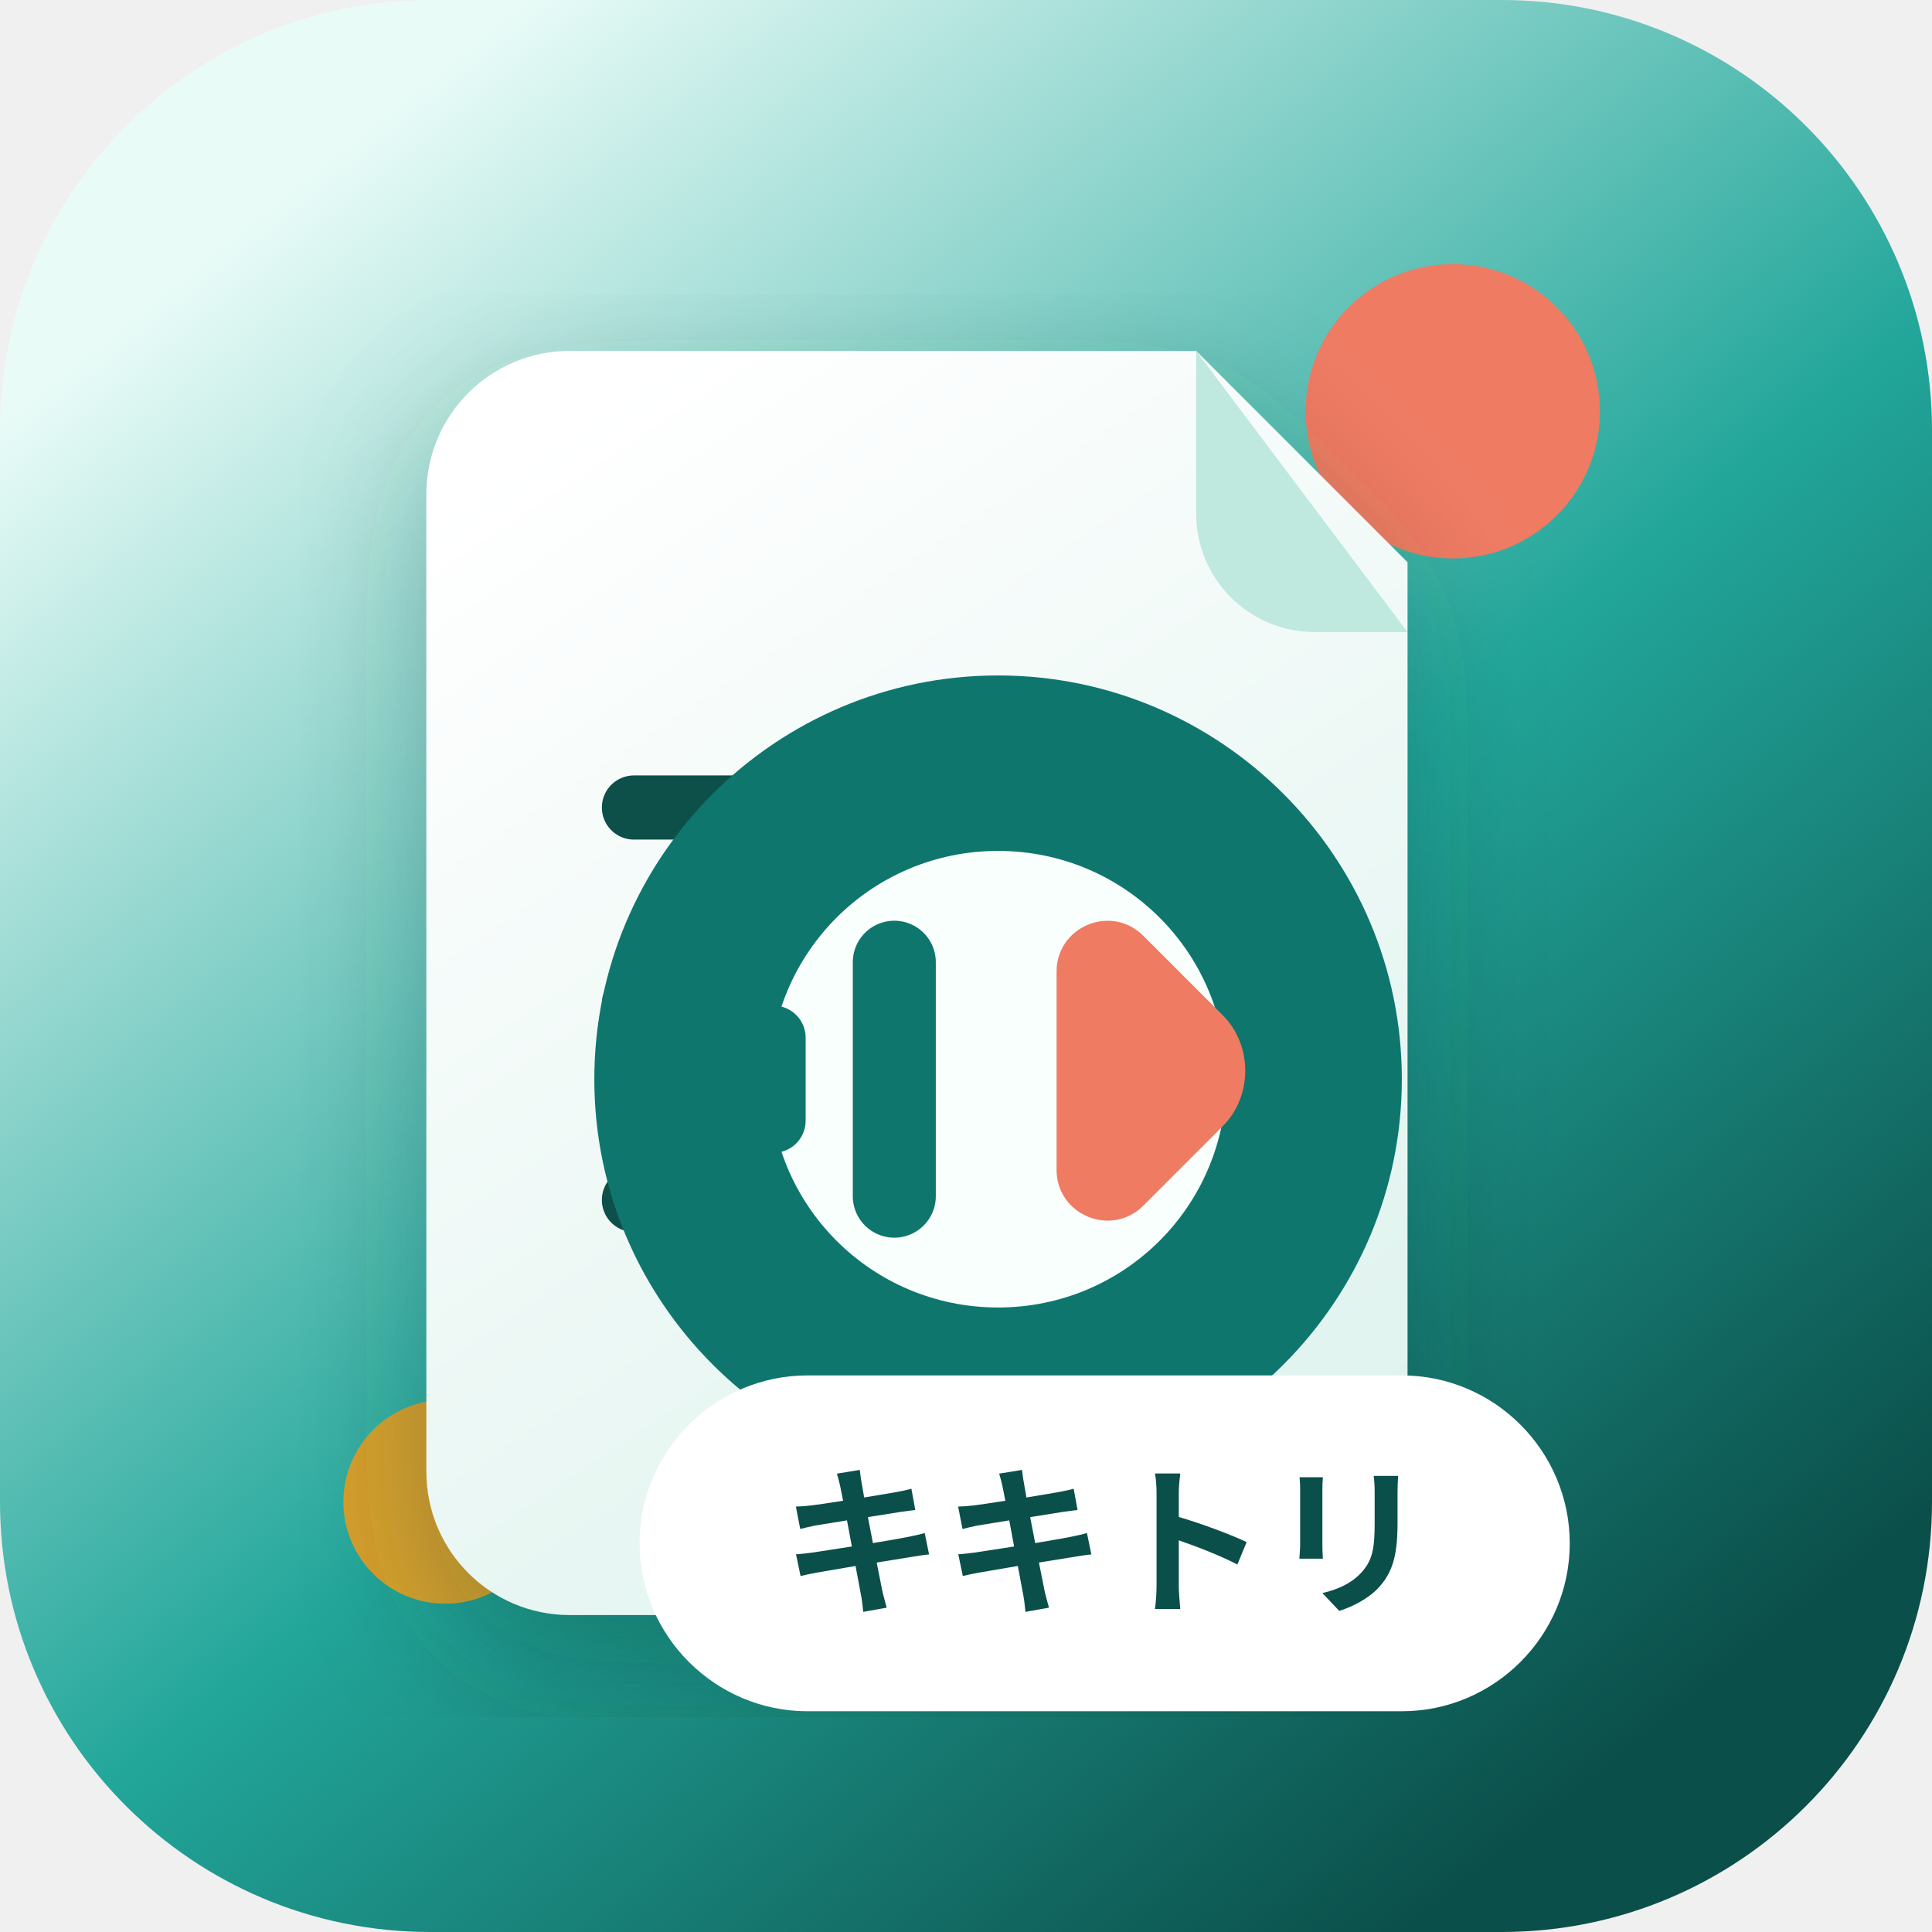
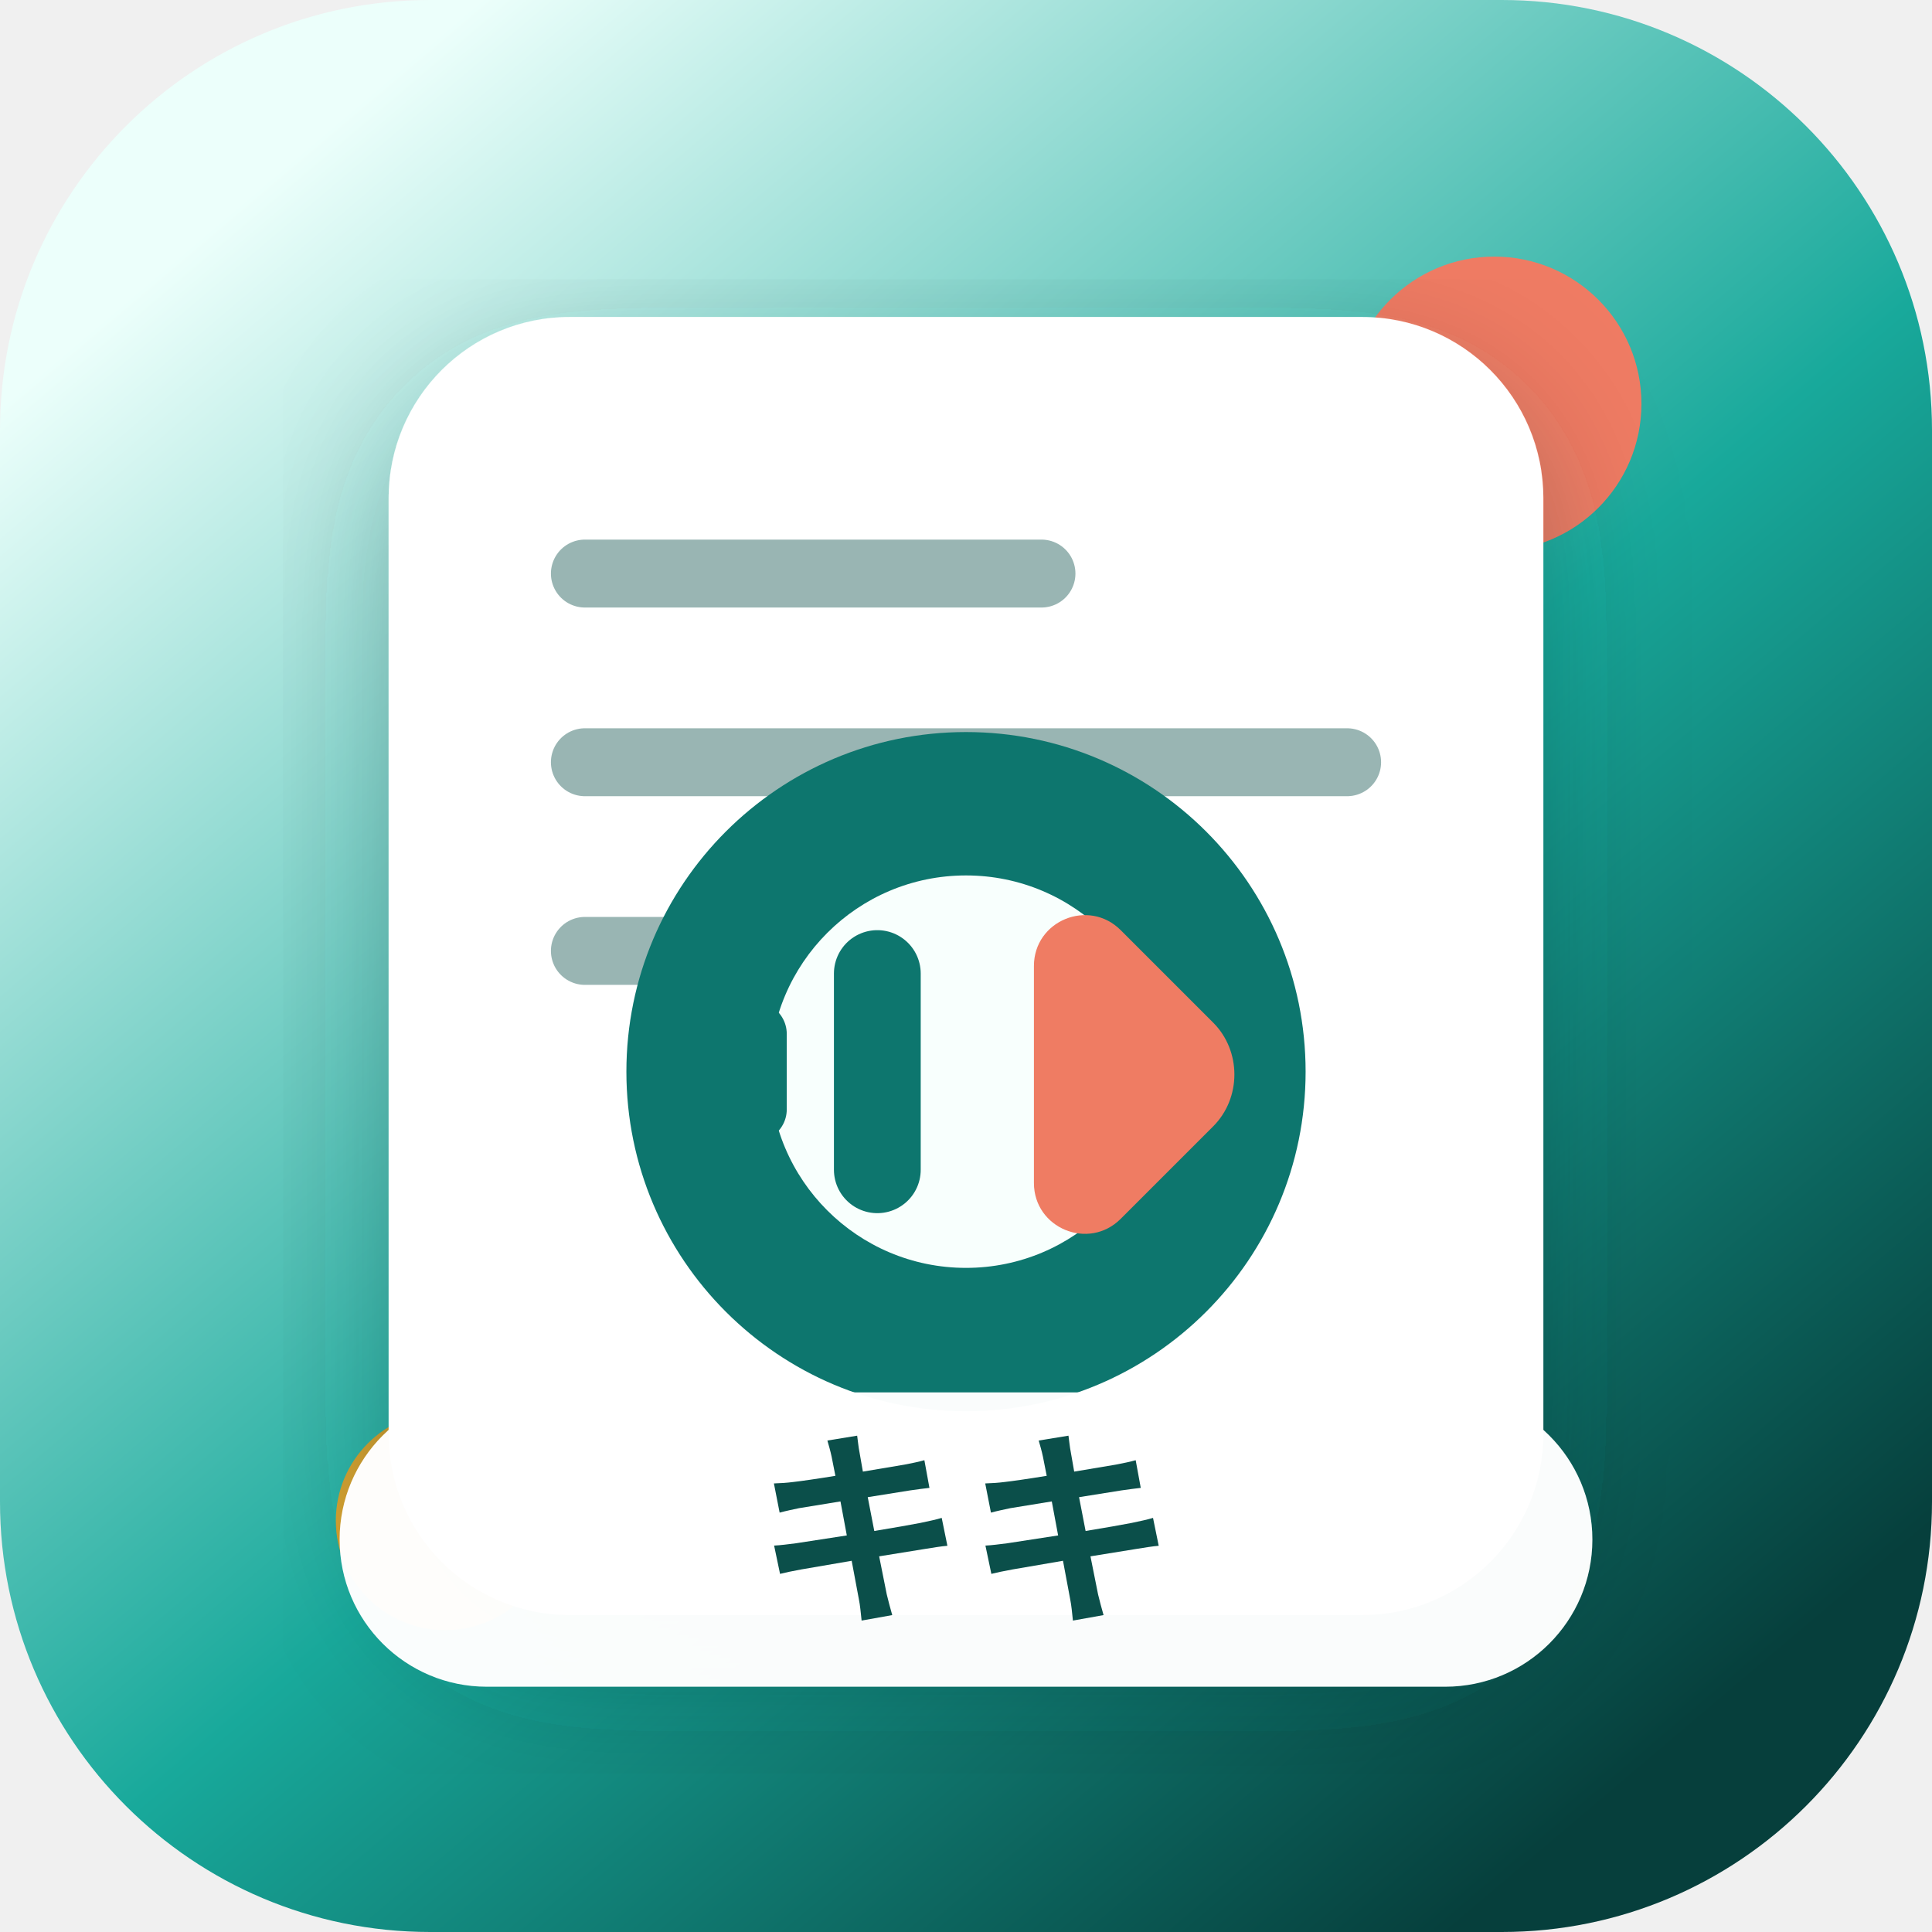
<svg xmlns="http://www.w3.org/2000/svg" viewBox="0 0 1024 1024" role="img" aria-label="キキトリ">
  <defs>
-     <linearGradient id="bg" x1="170" y1="88" x2="854" y2="936" gradientUnits="userSpaceOnUse">
-       <stop stop-color="#e8fbf7" />
-       <stop offset="0.55" stop-color="#22a69a" />
-       <stop offset="1" stop-color="#0b4f4a" />
+     <linearGradient id="bg" x1="160" y1="80" x2="880" y2="930" gradientUnits="userSpaceOnUse">
+       <stop stop-color="#ecfffb" />
+       <stop offset="0.55" stop-color="#18a99b" />
+       <stop offset="1" stop-color="#063f3c" />
    </linearGradient>
-     <linearGradient id="paper" x1="313" y1="214" x2="699" y2="792" gradientUnits="userSpaceOnUse">
-       <stop stop-color="#ffffff" />
-       <stop offset="1" stop-color="#dff3ee" />
-     </linearGradient>
-     <filter id="shadow" x="160" y="130" width="704" height="780" color-interpolation-filters="sRGB" filterUnits="userSpaceOnUse">
-       <feDropShadow dx="0" dy="26" stdDeviation="34" flood-color="#083a36" flood-opacity="0.26" />
+     <filter id="shadow" x="150" y="120" width="760" height="820" color-interpolation-filters="sRGB" filterUnits="userSpaceOnUse">
+       <feDropShadow dx="0" dy="28" stdDeviation="36" flood-color="#063f3c" flood-opacity="0.28" />
    </filter>
  </defs>
  <rect width="1024" height="1024" rx="228" fill="url(#bg)" />
-   <circle cx="770" cy="218" r="78" fill="#ef7b63" />
-   <circle cx="236" cy="796" r="54" fill="#d69f2d" />
+   <circle cx="792" cy="214" r="78" fill="#ef7b63" />
+   <circle cx="236" cy="806" r="58" fill="#d69f2d" />
  <g filter="url(#shadow)">
-     <path d="M302 186h332l112 112v482c0 42-34 76-76 76H302c-42 0-76-34-76-76V262c0-42 34-76 76-76Z" fill="url(#paper)" />
-     <path d="M634 186v86c0 35 28 63 63 63h49L634 186Z" fill="#bfe8df" />
-     <path d="M336 428h244M336 532h352M336 636h284" stroke="#0b4f4a" stroke-width="34" stroke-linecap="round" />
+     <rect x="206" y="168" width="612" height="688" rx="96" fill="#ffffff" />
+     <path d="M310 304h242M310 404h404M310 504h310" stroke="#0b4f4a" stroke-width="36" stroke-linecap="round" opacity="0.42" />
+     <circle cx="512" cy="568" r="180" fill="#0f766e" />
+     <circle cx="512" cy="568" r="104" fill="#f8fffd" />
+     <path d="M548 512c0-24 29-36 46-19l49 49c15 15 15 40 0 55l-49 49c-17 17-46 5-46-19V512Z" fill="#ef7b63" />
+     <path d="M465 516v104" stroke="#0f766e" stroke-width="46" stroke-linecap="round" />
+     <path d="M400 548v40" stroke="#0f766e" stroke-width="34" stroke-linecap="round" />
  </g>
-   <path d="M743 572c0 118-96 214-214 214S315 690 315 572s96-214 214-214 214 96 214 214Z" fill="#0f766e" />
-   <path d="M650 572c0 67-54 121-121 121s-121-54-121-121 54-121 121-121 121 54 121 121Z" fill="#f8fffd" />
-   <path d="M560 515c0-24 29-36 46-19l42 42c16 16 16 43 0 59l-42 42c-17 17-46 5-46-19V515Z" fill="#ef7b63" />
-   <path d="M474 510v124" stroke="#0f766e" stroke-width="44" stroke-linecap="round" />
-   <path d="M410 550v44" stroke="#0f766e" stroke-width="34" stroke-linecap="round" />
-   <path d="M832 818c0 49-40 89-89 89H428c-49 0-89-40-89-89s40-89 89-89h315c49 0 89 40 89 89Z" fill="#ffffff" />
-   <text x="586" y="849" text-anchor="middle" font-family="system-ui, -apple-system, BlinkMacSystemFont, 'Segoe UI', sans-serif" font-size="86" font-weight="800" fill="#0b4f4a">キキトリ</text>
+   <rect x="180" y="738" width="664" height="156" rx="78" fill="#ffffff" opacity="0.98" />
+   <text x="512" y="852" text-anchor="middle" font-family="system-ui, -apple-system, BlinkMacSystemFont, 'Segoe UI', sans-serif" font-size="112" font-weight="900" fill="#0b4f4a">キキ</text>
</svg>
